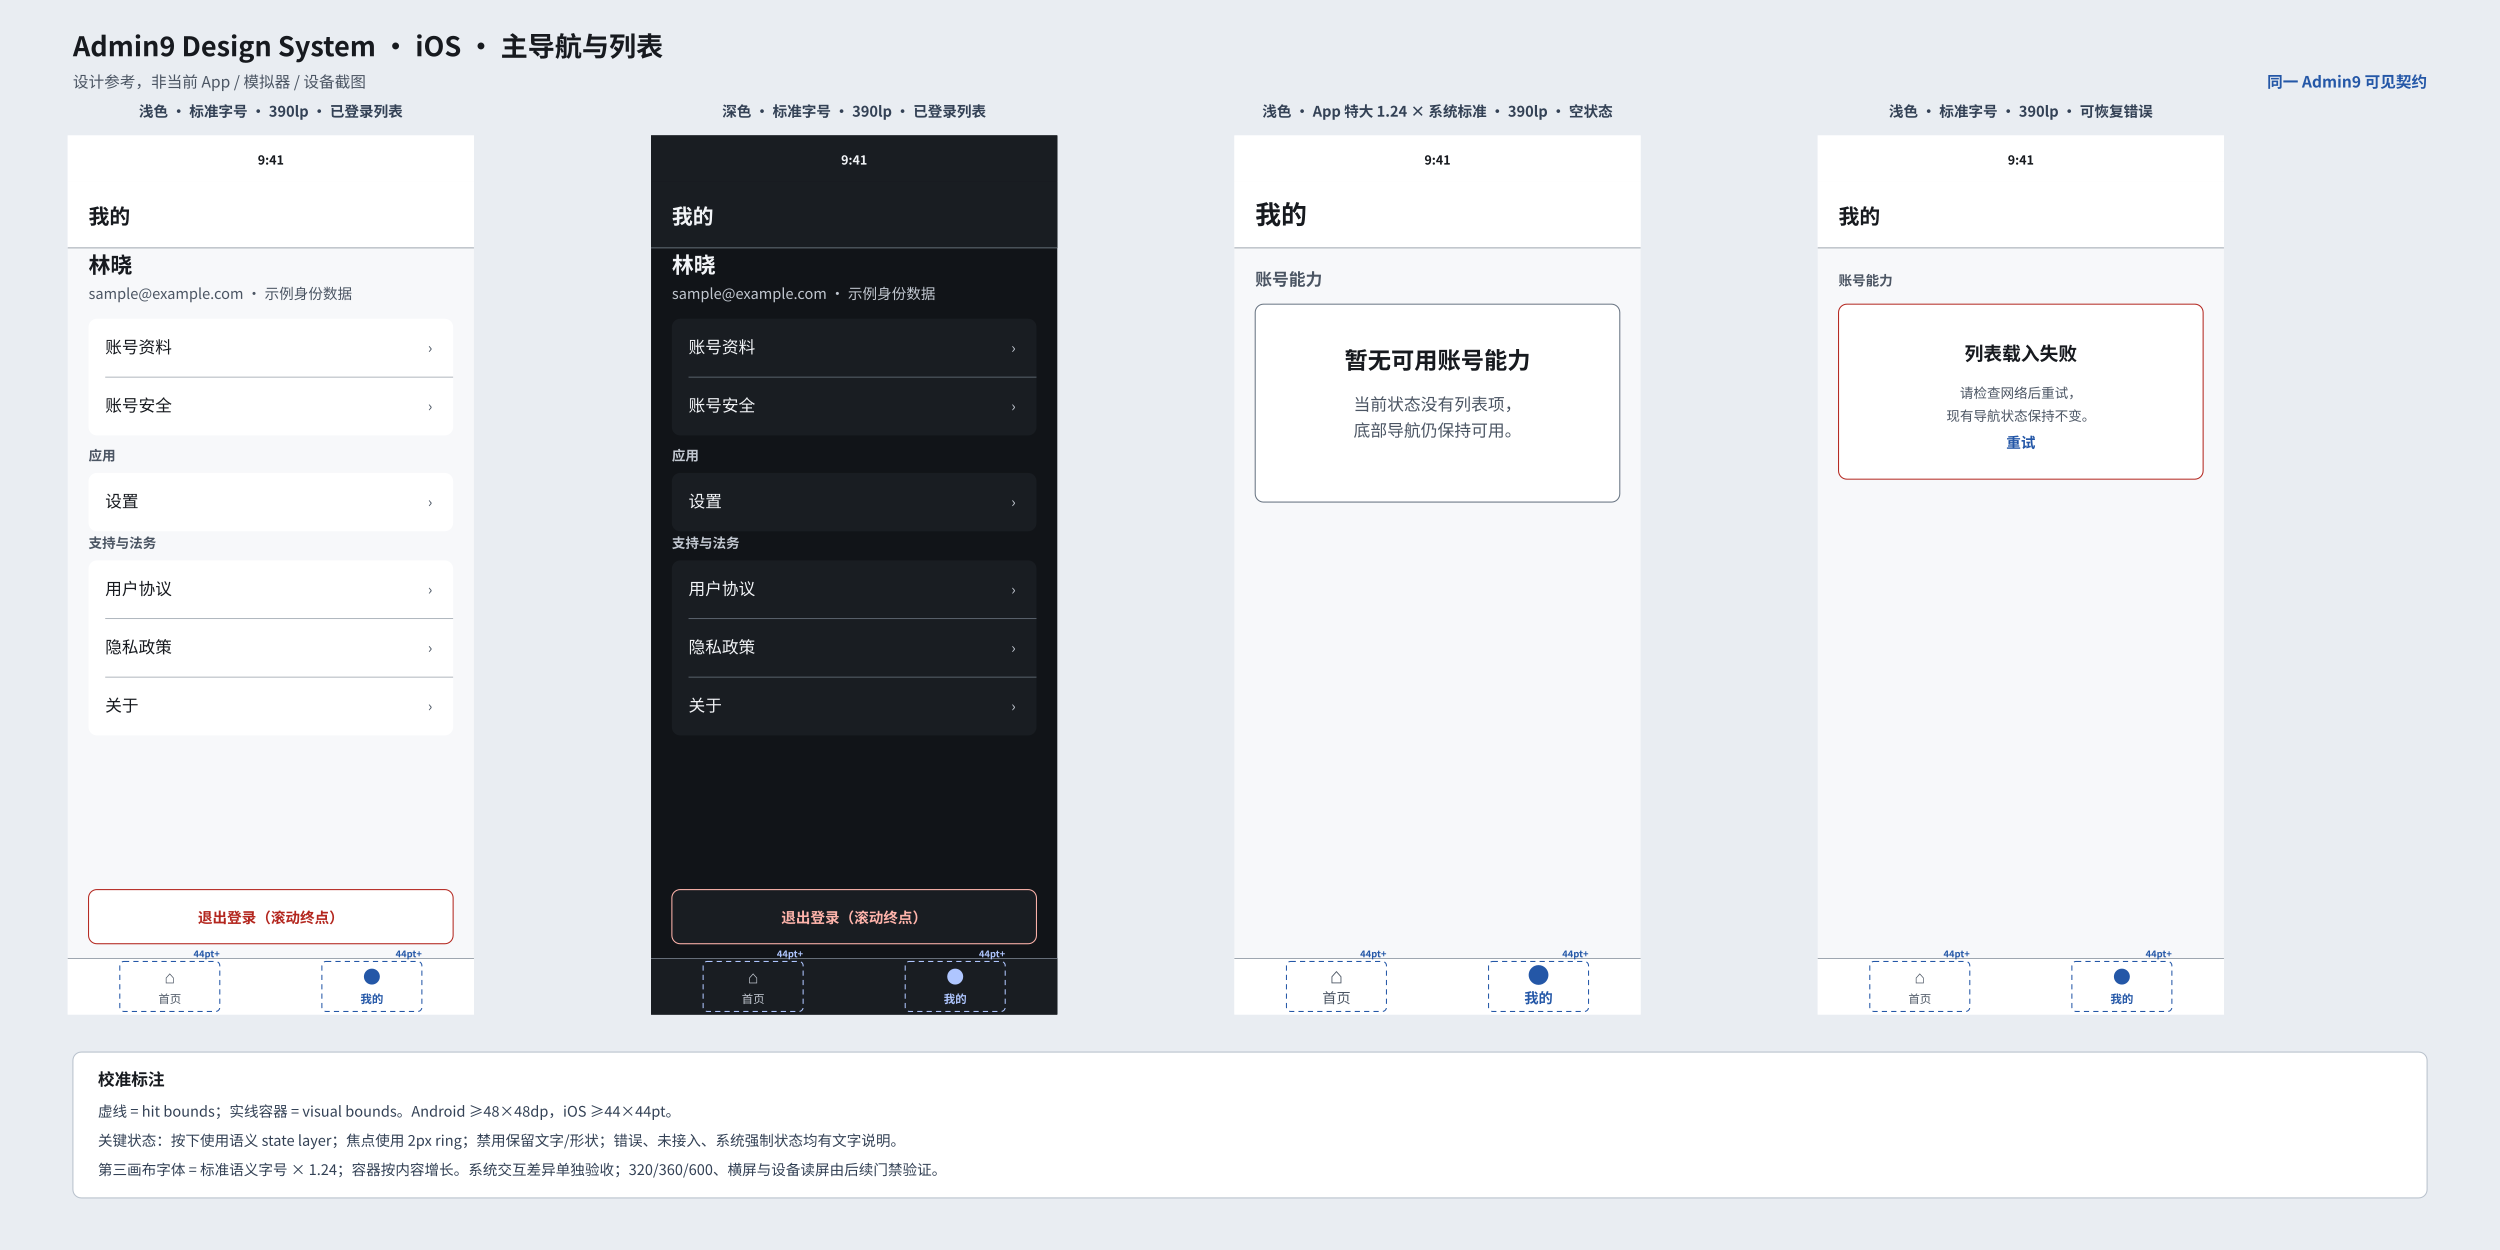
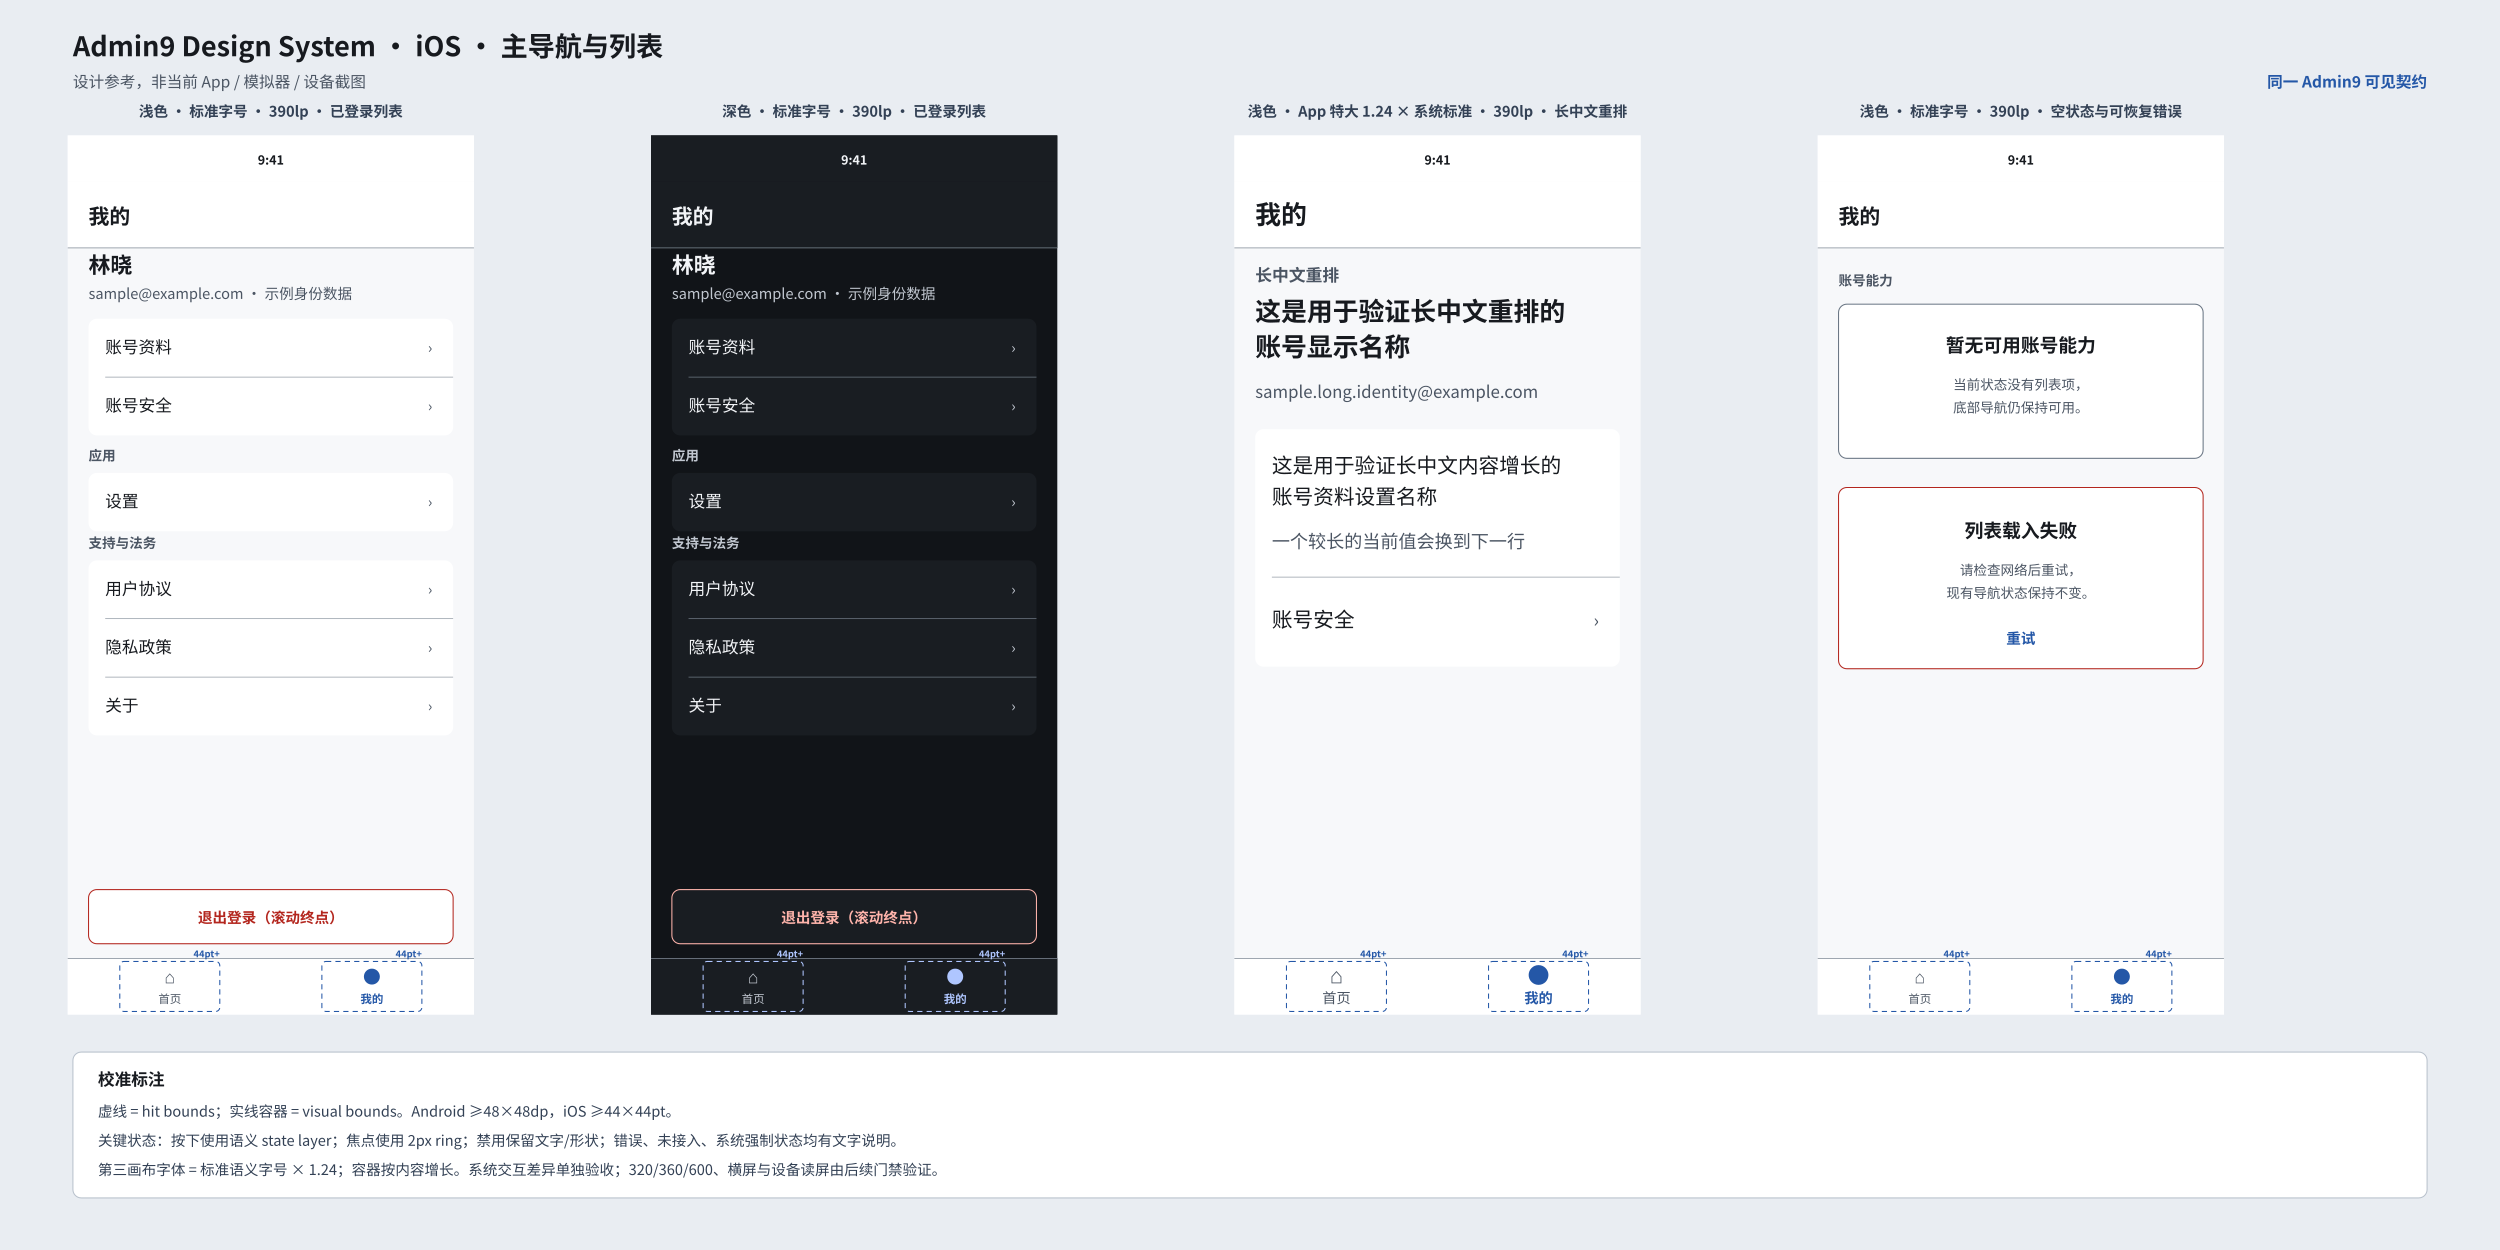
<svg xmlns="http://www.w3.org/2000/svg" width="2400" height="1200" viewBox="0 0 2400 1200">
  <rect x="0" y="0" width="2400" height="1200" rx="0" fill="#E9EDF2" stroke="none" />
-   <text x="70" y="54" font-size="26" font-weight="750" fill="#171A1F" text-anchor="start" font-family="-apple-system,BlinkMacSystemFont,'Noto Sans CJK SC','PingFang SC',Arial,sans-serif">Admin9 Design System · iOS · 主导航与列表</text>
+   <text data-platform-difference="board-platform-title" x="70" y="54" font-size="26" font-weight="750" fill="#171A1F" text-anchor="start" font-family="-apple-system,BlinkMacSystemFont,'Noto Sans CJK SC','PingFang SC',Arial,sans-serif">Admin9 Design System · iOS · 主导航与列表</text>
  <text x="70" y="84" font-size="15" font-weight="500" fill="#4B5563" text-anchor="start" font-family="-apple-system,BlinkMacSystemFont,'Noto Sans CJK SC','PingFang SC',Arial,sans-serif">设计参考，非当前 App / 模拟器 / 设备截图</text>
  <text x="2330" y="84" font-size="15" font-weight="650" fill="#2457A7" text-anchor="end" font-family="-apple-system,BlinkMacSystemFont,'Noto Sans CJK SC','PingFang SC',Arial,sans-serif">同一 Admin9 可见契约</text>
  <text x="260" y="112" font-size="14" font-weight="650" fill="#334155" text-anchor="middle" font-family="-apple-system,BlinkMacSystemFont,'Noto Sans CJK SC','PingFang SC',Arial,sans-serif">浅色 · 标准字号 · 390lp · 已登录列表</text>
  <g transform="translate(65,130)">
    <rect x="0" y="0" width="390" height="844" rx="0" fill="#F7F8FA" stroke="none" />
    <rect x="0" y="0" width="390" height="44" rx="0" fill="#FFFFFF" stroke="none" />
    <text x="195" y="28" font-size="12" font-weight="600" fill="#171A1F" text-anchor="middle" font-family="-apple-system,BlinkMacSystemFont,'Noto Sans CJK SC','PingFang SC',Arial,sans-serif">9:41</text>
    <rect x="0" y="44" width="390" height="64" rx="0" fill="#FFFFFF" stroke="none" />
    <text x="20" y="85" font-size="20" font-weight="700" fill="#171A1F" text-anchor="start" font-family="-apple-system,BlinkMacSystemFont,'Noto Sans CJK SC','PingFang SC',Arial,sans-serif">我的</text>
    <line x1="0" y1="108" x2="390" y2="108" stroke="#687482" stroke-width="0.6" />
    <text x="20" y="132" font-size="21" font-weight="700" fill="#171A1F" text-anchor="start" font-family="-apple-system,BlinkMacSystemFont,'Noto Sans CJK SC','PingFang SC',Arial,sans-serif">林晓</text>
    <text x="20" y="157" font-size="14" font-weight="400" fill="#4B5563" text-anchor="start" font-family="-apple-system,BlinkMacSystemFont,'Noto Sans CJK SC','PingFang SC',Arial,sans-serif">sample@example.com · 示例身份数据</text>
    <rect x="20" y="176" width="350" height="112" rx="8" fill="#FFFFFF" stroke="none" />
    <text x="36" y="209" font-size="16" font-weight="500" fill="#171A1F" text-anchor="start" font-family="-apple-system,BlinkMacSystemFont,'Noto Sans CJK SC','PingFang SC',Arial,sans-serif">账号资料</text>
    <text x="350" y="209" font-size="14" font-weight="500" fill="#4B5563" text-anchor="end" font-family="-apple-system,BlinkMacSystemFont,'Noto Sans CJK SC','PingFang SC',Arial,sans-serif">›</text>
    <line x1="36" y1="232" x2="370" y2="232" stroke="#687482" stroke-width="0.5" />
    <text x="36" y="265" font-size="16" font-weight="500" fill="#171A1F" text-anchor="start" font-family="-apple-system,BlinkMacSystemFont,'Noto Sans CJK SC','PingFang SC',Arial,sans-serif">账号安全</text>
    <text x="350" y="265" font-size="14" font-weight="500" fill="#4B5563" text-anchor="end" font-family="-apple-system,BlinkMacSystemFont,'Noto Sans CJK SC','PingFang SC',Arial,sans-serif">›</text>
    <text x="20" y="312" font-size="13" font-weight="650" fill="#4B5563" text-anchor="start" font-family="-apple-system,BlinkMacSystemFont,'Noto Sans CJK SC','PingFang SC',Arial,sans-serif">应用</text>
    <rect x="20" y="324" width="350" height="56" rx="8" fill="#FFFFFF" stroke="none" />
    <text x="36" y="357" font-size="16" font-weight="500" fill="#171A1F" text-anchor="start" font-family="-apple-system,BlinkMacSystemFont,'Noto Sans CJK SC','PingFang SC',Arial,sans-serif">设置</text>
    <text x="350" y="357" font-size="14" font-weight="500" fill="#4B5563" text-anchor="end" font-family="-apple-system,BlinkMacSystemFont,'Noto Sans CJK SC','PingFang SC',Arial,sans-serif">›</text>
    <text x="20" y="396" font-size="13" font-weight="650" fill="#4B5563" text-anchor="start" font-family="-apple-system,BlinkMacSystemFont,'Noto Sans CJK SC','PingFang SC',Arial,sans-serif">支持与法务</text>
    <rect x="20" y="408" width="350" height="168" rx="8" fill="#FFFFFF" stroke="none" />
    <text x="36" y="441" font-size="16" font-weight="500" fill="#171A1F" text-anchor="start" font-family="-apple-system,BlinkMacSystemFont,'Noto Sans CJK SC','PingFang SC',Arial,sans-serif">用户协议</text>
    <text x="350" y="441" font-size="14" font-weight="500" fill="#4B5563" text-anchor="end" font-family="-apple-system,BlinkMacSystemFont,'Noto Sans CJK SC','PingFang SC',Arial,sans-serif">›</text>
    <line x1="36" y1="464" x2="370" y2="464" stroke="#687482" stroke-width="0.5" />
    <text x="36" y="497" font-size="16" font-weight="500" fill="#171A1F" text-anchor="start" font-family="-apple-system,BlinkMacSystemFont,'Noto Sans CJK SC','PingFang SC',Arial,sans-serif">隐私政策</text>
    <text x="350" y="497" font-size="14" font-weight="500" fill="#4B5563" text-anchor="end" font-family="-apple-system,BlinkMacSystemFont,'Noto Sans CJK SC','PingFang SC',Arial,sans-serif">›</text>
    <line x1="36" y1="520" x2="370" y2="520" stroke="#687482" stroke-width="0.5" />
    <text x="36" y="553" font-size="16" font-weight="500" fill="#171A1F" text-anchor="start" font-family="-apple-system,BlinkMacSystemFont,'Noto Sans CJK SC','PingFang SC',Arial,sans-serif">关于</text>
    <text x="350" y="553" font-size="14" font-weight="500" fill="#4B5563" text-anchor="end" font-family="-apple-system,BlinkMacSystemFont,'Noto Sans CJK SC','PingFang SC',Arial,sans-serif">›</text>
    <rect x="20" y="724" width="350" height="52" rx="8" fill="#FFFFFF" stroke="#B3261E" />
    <text x="195" y="756" font-size="14" font-weight="650" fill="#B3261E" text-anchor="middle" font-family="-apple-system,BlinkMacSystemFont,'Noto Sans CJK SC','PingFang SC',Arial,sans-serif">退出登录（滚动终点）</text>
    <rect x="0" y="790" width="390" height="54" rx="0" fill="#FFFFFF" stroke="none" />
    <line x1="0" y1="790" x2="390" y2="790" stroke="#687482" stroke-width="0.6" />
    <text x="98" y="814" font-size="17" font-weight="600" fill="#4B5563" text-anchor="middle" font-family="-apple-system,BlinkMacSystemFont,'Noto Sans CJK SC','PingFang SC',Arial,sans-serif">⌂</text>
    <text x="98" y="833" font-size="11" font-weight="500" fill="#4B5563" text-anchor="middle" font-family="-apple-system,BlinkMacSystemFont,'Noto Sans CJK SC','PingFang SC',Arial,sans-serif">首页</text>
    <text x="292" y="814" font-size="17" font-weight="600" fill="#2457A7" text-anchor="middle" font-family="-apple-system,BlinkMacSystemFont,'Noto Sans CJK SC','PingFang SC',Arial,sans-serif">●</text>
    <text x="292" y="833" font-size="11" font-weight="650" fill="#2457A7" text-anchor="middle" font-family="-apple-system,BlinkMacSystemFont,'Noto Sans CJK SC','PingFang SC',Arial,sans-serif">我的</text>
    <rect x="50" y="793" width="96" height="48" rx="4" fill="none" stroke="#2457A7" stroke-dasharray="5 4" />
-     <text x="146" y="789" font-size="9" font-weight="600" fill="#2457A7" text-anchor="end" font-family="-apple-system,BlinkMacSystemFont,'Noto Sans CJK SC','PingFang SC',Arial,sans-serif">44pt+</text>
+     <text data-platform-difference="navigation-hit-minimum" x="146" y="789" font-size="9" font-weight="600" fill="#2457A7" text-anchor="end" font-family="-apple-system,BlinkMacSystemFont,'Noto Sans CJK SC','PingFang SC',Arial,sans-serif">44pt+</text>
    <rect x="244" y="793" width="96" height="48" rx="4" fill="none" stroke="#2457A7" stroke-dasharray="5 4" />
-     <text x="340" y="789" font-size="9" font-weight="600" fill="#2457A7" text-anchor="end" font-family="-apple-system,BlinkMacSystemFont,'Noto Sans CJK SC','PingFang SC',Arial,sans-serif">44pt+</text>
+     <text data-platform-difference="navigation-hit-minimum" x="340" y="789" font-size="9" font-weight="600" fill="#2457A7" text-anchor="end" font-family="-apple-system,BlinkMacSystemFont,'Noto Sans CJK SC','PingFang SC',Arial,sans-serif">44pt+</text>
  </g>
  <text x="820" y="112" font-size="14" font-weight="650" fill="#334155" text-anchor="middle" font-family="-apple-system,BlinkMacSystemFont,'Noto Sans CJK SC','PingFang SC',Arial,sans-serif">深色 · 标准字号 · 390lp · 已登录列表</text>
  <g transform="translate(625,130)">
    <rect x="0" y="0" width="390" height="844" rx="0" fill="#111418" stroke="none" />
    <rect x="0" y="0" width="390" height="44" rx="0" fill="#191D22" stroke="none" />
    <text x="195" y="28" font-size="12" font-weight="600" fill="#F2F4F7" text-anchor="middle" font-family="-apple-system,BlinkMacSystemFont,'Noto Sans CJK SC','PingFang SC',Arial,sans-serif">9:41</text>
    <rect x="0" y="44" width="390" height="64" rx="0" fill="#191D22" stroke="none" />
    <text x="20" y="85" font-size="20" font-weight="700" fill="#F2F4F7" text-anchor="start" font-family="-apple-system,BlinkMacSystemFont,'Noto Sans CJK SC','PingFang SC',Arial,sans-serif">我的</text>
    <line x1="0" y1="108" x2="390" y2="108" stroke="#929EAC" stroke-width="0.6" />
    <text x="20" y="132" font-size="21" font-weight="700" fill="#F2F4F7" text-anchor="start" font-family="-apple-system,BlinkMacSystemFont,'Noto Sans CJK SC','PingFang SC',Arial,sans-serif">林晓</text>
    <text x="20" y="157" font-size="14" font-weight="400" fill="#C1C7D0" text-anchor="start" font-family="-apple-system,BlinkMacSystemFont,'Noto Sans CJK SC','PingFang SC',Arial,sans-serif">sample@example.com · 示例身份数据</text>
    <rect x="20" y="176" width="350" height="112" rx="8" fill="#191D22" stroke="none" />
    <text x="36" y="209" font-size="16" font-weight="500" fill="#F2F4F7" text-anchor="start" font-family="-apple-system,BlinkMacSystemFont,'Noto Sans CJK SC','PingFang SC',Arial,sans-serif">账号资料</text>
    <text x="350" y="209" font-size="14" font-weight="500" fill="#C1C7D0" text-anchor="end" font-family="-apple-system,BlinkMacSystemFont,'Noto Sans CJK SC','PingFang SC',Arial,sans-serif">›</text>
    <line x1="36" y1="232" x2="370" y2="232" stroke="#929EAC" stroke-width="0.5" />
    <text x="36" y="265" font-size="16" font-weight="500" fill="#F2F4F7" text-anchor="start" font-family="-apple-system,BlinkMacSystemFont,'Noto Sans CJK SC','PingFang SC',Arial,sans-serif">账号安全</text>
    <text x="350" y="265" font-size="14" font-weight="500" fill="#C1C7D0" text-anchor="end" font-family="-apple-system,BlinkMacSystemFont,'Noto Sans CJK SC','PingFang SC',Arial,sans-serif">›</text>
    <text x="20" y="312" font-size="13" font-weight="650" fill="#C1C7D0" text-anchor="start" font-family="-apple-system,BlinkMacSystemFont,'Noto Sans CJK SC','PingFang SC',Arial,sans-serif">应用</text>
    <rect x="20" y="324" width="350" height="56" rx="8" fill="#191D22" stroke="none" />
    <text x="36" y="357" font-size="16" font-weight="500" fill="#F2F4F7" text-anchor="start" font-family="-apple-system,BlinkMacSystemFont,'Noto Sans CJK SC','PingFang SC',Arial,sans-serif">设置</text>
    <text x="350" y="357" font-size="14" font-weight="500" fill="#C1C7D0" text-anchor="end" font-family="-apple-system,BlinkMacSystemFont,'Noto Sans CJK SC','PingFang SC',Arial,sans-serif">›</text>
    <text x="20" y="396" font-size="13" font-weight="650" fill="#C1C7D0" text-anchor="start" font-family="-apple-system,BlinkMacSystemFont,'Noto Sans CJK SC','PingFang SC',Arial,sans-serif">支持与法务</text>
    <rect x="20" y="408" width="350" height="168" rx="8" fill="#191D22" stroke="none" />
    <text x="36" y="441" font-size="16" font-weight="500" fill="#F2F4F7" text-anchor="start" font-family="-apple-system,BlinkMacSystemFont,'Noto Sans CJK SC','PingFang SC',Arial,sans-serif">用户协议</text>
    <text x="350" y="441" font-size="14" font-weight="500" fill="#C1C7D0" text-anchor="end" font-family="-apple-system,BlinkMacSystemFont,'Noto Sans CJK SC','PingFang SC',Arial,sans-serif">›</text>
    <line x1="36" y1="464" x2="370" y2="464" stroke="#929EAC" stroke-width="0.5" />
    <text x="36" y="497" font-size="16" font-weight="500" fill="#F2F4F7" text-anchor="start" font-family="-apple-system,BlinkMacSystemFont,'Noto Sans CJK SC','PingFang SC',Arial,sans-serif">隐私政策</text>
    <text x="350" y="497" font-size="14" font-weight="500" fill="#C1C7D0" text-anchor="end" font-family="-apple-system,BlinkMacSystemFont,'Noto Sans CJK SC','PingFang SC',Arial,sans-serif">›</text>
    <line x1="36" y1="520" x2="370" y2="520" stroke="#929EAC" stroke-width="0.5" />
    <text x="36" y="553" font-size="16" font-weight="500" fill="#F2F4F7" text-anchor="start" font-family="-apple-system,BlinkMacSystemFont,'Noto Sans CJK SC','PingFang SC',Arial,sans-serif">关于</text>
    <text x="350" y="553" font-size="14" font-weight="500" fill="#C1C7D0" text-anchor="end" font-family="-apple-system,BlinkMacSystemFont,'Noto Sans CJK SC','PingFang SC',Arial,sans-serif">›</text>
    <rect x="20" y="724" width="350" height="52" rx="8" fill="#191D22" stroke="#FFB4AB" />
    <text x="195" y="756" font-size="14" font-weight="650" fill="#FFB4AB" text-anchor="middle" font-family="-apple-system,BlinkMacSystemFont,'Noto Sans CJK SC','PingFang SC',Arial,sans-serif">退出登录（滚动终点）</text>
    <rect x="0" y="790" width="390" height="54" rx="0" fill="#191D22" stroke="none" />
    <line x1="0" y1="790" x2="390" y2="790" stroke="#929EAC" stroke-width="0.6" />
    <text x="98" y="814" font-size="17" font-weight="600" fill="#C1C7D0" text-anchor="middle" font-family="-apple-system,BlinkMacSystemFont,'Noto Sans CJK SC','PingFang SC',Arial,sans-serif">⌂</text>
    <text x="98" y="833" font-size="11" font-weight="500" fill="#C1C7D0" text-anchor="middle" font-family="-apple-system,BlinkMacSystemFont,'Noto Sans CJK SC','PingFang SC',Arial,sans-serif">首页</text>
    <text x="292" y="814" font-size="17" font-weight="600" fill="#AFC6FF" text-anchor="middle" font-family="-apple-system,BlinkMacSystemFont,'Noto Sans CJK SC','PingFang SC',Arial,sans-serif">●</text>
    <text x="292" y="833" font-size="11" font-weight="650" fill="#AFC6FF" text-anchor="middle" font-family="-apple-system,BlinkMacSystemFont,'Noto Sans CJK SC','PingFang SC',Arial,sans-serif">我的</text>
    <rect x="50" y="793" width="96" height="48" rx="4" fill="none" stroke="#AFC6FF" stroke-dasharray="5 4" />
-     <text x="146" y="789" font-size="9" font-weight="600" fill="#AFC6FF" text-anchor="end" font-family="-apple-system,BlinkMacSystemFont,'Noto Sans CJK SC','PingFang SC',Arial,sans-serif">44pt+</text>
+     <text data-platform-difference="navigation-hit-minimum" x="146" y="789" font-size="9" font-weight="600" fill="#AFC6FF" text-anchor="end" font-family="-apple-system,BlinkMacSystemFont,'Noto Sans CJK SC','PingFang SC',Arial,sans-serif">44pt+</text>
    <rect x="244" y="793" width="96" height="48" rx="4" fill="none" stroke="#AFC6FF" stroke-dasharray="5 4" />
-     <text x="340" y="789" font-size="9" font-weight="600" fill="#AFC6FF" text-anchor="end" font-family="-apple-system,BlinkMacSystemFont,'Noto Sans CJK SC','PingFang SC',Arial,sans-serif">44pt+</text>
+     <text data-platform-difference="navigation-hit-minimum" x="340" y="789" font-size="9" font-weight="600" fill="#AFC6FF" text-anchor="end" font-family="-apple-system,BlinkMacSystemFont,'Noto Sans CJK SC','PingFang SC',Arial,sans-serif">44pt+</text>
  </g>
-   <text x="1380" y="112" font-size="14" font-weight="650" fill="#334155" text-anchor="middle" font-family="-apple-system,BlinkMacSystemFont,'Noto Sans CJK SC','PingFang SC',Arial,sans-serif">浅色 · App 特大 1.24 × 系统标准 · 390lp · 空状态</text>
+   <text x="1380" y="112" font-size="14" font-weight="650" fill="#334155" text-anchor="middle" font-family="-apple-system,BlinkMacSystemFont,'Noto Sans CJK SC','PingFang SC',Arial,sans-serif">浅色 · App 特大 1.24 × 系统标准 · 390lp · 长中文重排</text>
  <g transform="translate(1185,130)">
    <rect x="0" y="0" width="390" height="844" rx="0" fill="#F7F8FA" stroke="none" />
    <rect x="0" y="0" width="390" height="44" rx="0" fill="#FFFFFF" stroke="none" />
    <text x="195" y="28" font-size="12" font-weight="600" fill="#171A1F" text-anchor="middle" font-family="-apple-system,BlinkMacSystemFont,'Noto Sans CJK SC','PingFang SC',Arial,sans-serif">9:41</text>
    <rect x="0" y="44" width="390" height="64" rx="0" fill="#FFFFFF" stroke="none" />
    <text x="20" y="85" font-size="24.8" font-weight="700" fill="#171A1F" text-anchor="start" font-family="-apple-system,BlinkMacSystemFont,'Noto Sans CJK SC','PingFang SC',Arial,sans-serif">我的</text>
    <line x1="0" y1="108" x2="390" y2="108" stroke="#687482" stroke-width="0.6" />
-     <text x="20" y="144" font-size="16.12" font-weight="650" fill="#4B5563" text-anchor="start" font-family="-apple-system,BlinkMacSystemFont,'Noto Sans CJK SC','PingFang SC',Arial,sans-serif">账号能力</text>
-     <rect x="20" y="162" width="350" height="190" rx="8" fill="#FFFFFF" stroke="#687482" />
-     <text x="195" y="224" font-size="22.32" font-weight="700" fill="#171A1F" text-anchor="middle" font-family="-apple-system,BlinkMacSystemFont,'Noto Sans CJK SC','PingFang SC',Arial,sans-serif">暂无可用账号能力</text>
-     <text x="195" y="264" font-size="16.12" font-weight="400" fill="#4B5563" text-anchor="middle" font-family="-apple-system,BlinkMacSystemFont,'Noto Sans CJK SC','PingFang SC',Arial,sans-serif">当前状态没有列表项，</text>
-     <text x="195" y="289" font-size="16.12" font-weight="400" fill="#4B5563" text-anchor="middle" font-family="-apple-system,BlinkMacSystemFont,'Noto Sans CJK SC','PingFang SC',Arial,sans-serif">底部导航仍保持可用。</text>
+     <text x="20" y="140" font-size="16.12" font-weight="650" fill="#4B5563" text-anchor="start" font-family="-apple-system,BlinkMacSystemFont,'Noto Sans CJK SC','PingFang SC',Arial,sans-serif">长中文重排</text>
+     <text x="20" y="178" font-size="24.8" font-weight="700" fill="#171A1F" text-anchor="start" font-family="-apple-system,BlinkMacSystemFont,'Noto Sans CJK SC','PingFang SC',Arial,sans-serif">这是用于验证长中文重排的</text>
+     <text x="20" y="212" font-size="24.8" font-weight="700" fill="#171A1F" text-anchor="start" font-family="-apple-system,BlinkMacSystemFont,'Noto Sans CJK SC','PingFang SC',Arial,sans-serif">账号显示名称</text>
+     <text x="20" y="252" font-size="16.12" font-weight="400" fill="#4B5563" text-anchor="start" font-family="-apple-system,BlinkMacSystemFont,'Noto Sans CJK SC','PingFang SC',Arial,sans-serif">sample.long.identity@example.com</text>
+     <rect x="20" y="282" width="350" height="228" rx="8" fill="#FFFFFF" stroke="none" />
+     <text x="36" y="324" font-size="19.84" font-weight="500" fill="#171A1F" text-anchor="start" font-family="-apple-system,BlinkMacSystemFont,'Noto Sans CJK SC','PingFang SC',Arial,sans-serif">这是用于验证长中文内容增长的</text>
+     <text x="36" y="354" font-size="19.84" font-weight="500" fill="#171A1F" text-anchor="start" font-family="-apple-system,BlinkMacSystemFont,'Noto Sans CJK SC','PingFang SC',Arial,sans-serif">账号资料设置名称</text>
+     <text x="36" y="396" font-size="17.36" font-weight="500" fill="#4B5563" text-anchor="start" font-family="-apple-system,BlinkMacSystemFont,'Noto Sans CJK SC','PingFang SC',Arial,sans-serif">一个较长的当前值会换到下一行</text>
+     <line x1="36" y1="424" x2="370" y2="424" stroke="#687482" stroke-width="0.5" />
+     <text x="36" y="472" font-size="19.84" font-weight="500" fill="#171A1F" text-anchor="start" font-family="-apple-system,BlinkMacSystemFont,'Noto Sans CJK SC','PingFang SC',Arial,sans-serif">账号安全</text>
+     <text x="350" y="472" font-size="17.36" font-weight="500" fill="#4B5563" text-anchor="end" font-family="-apple-system,BlinkMacSystemFont,'Noto Sans CJK SC','PingFang SC',Arial,sans-serif">›</text>
    <rect x="0" y="790" width="390" height="54" rx="0" fill="#FFFFFF" stroke="none" />
    <line x1="0" y1="790" x2="390" y2="790" stroke="#687482" stroke-width="0.6" />
    <text x="98" y="814" font-size="21.08" font-weight="600" fill="#4B5563" text-anchor="middle" font-family="-apple-system,BlinkMacSystemFont,'Noto Sans CJK SC','PingFang SC',Arial,sans-serif">⌂</text>
    <text x="98" y="833" font-size="13.64" font-weight="500" fill="#4B5563" text-anchor="middle" font-family="-apple-system,BlinkMacSystemFont,'Noto Sans CJK SC','PingFang SC',Arial,sans-serif">首页</text>
    <text x="292" y="814" font-size="21.08" font-weight="600" fill="#2457A7" text-anchor="middle" font-family="-apple-system,BlinkMacSystemFont,'Noto Sans CJK SC','PingFang SC',Arial,sans-serif">●</text>
    <text x="292" y="833" font-size="13.64" font-weight="650" fill="#2457A7" text-anchor="middle" font-family="-apple-system,BlinkMacSystemFont,'Noto Sans CJK SC','PingFang SC',Arial,sans-serif">我的</text>
    <rect x="50" y="793" width="96" height="48" rx="4" fill="none" stroke="#2457A7" stroke-dasharray="5 4" />
-     <text x="146" y="789" font-size="9" font-weight="600" fill="#2457A7" text-anchor="end" font-family="-apple-system,BlinkMacSystemFont,'Noto Sans CJK SC','PingFang SC',Arial,sans-serif">44pt+</text>
+     <text data-platform-difference="navigation-hit-minimum" x="146" y="789" font-size="9" font-weight="600" fill="#2457A7" text-anchor="end" font-family="-apple-system,BlinkMacSystemFont,'Noto Sans CJK SC','PingFang SC',Arial,sans-serif">44pt+</text>
    <rect x="244" y="793" width="96" height="48" rx="4" fill="none" stroke="#2457A7" stroke-dasharray="5 4" />
-     <text x="340" y="789" font-size="9" font-weight="600" fill="#2457A7" text-anchor="end" font-family="-apple-system,BlinkMacSystemFont,'Noto Sans CJK SC','PingFang SC',Arial,sans-serif">44pt+</text>
+     <text data-platform-difference="navigation-hit-minimum" x="340" y="789" font-size="9" font-weight="600" fill="#2457A7" text-anchor="end" font-family="-apple-system,BlinkMacSystemFont,'Noto Sans CJK SC','PingFang SC',Arial,sans-serif">44pt+</text>
  </g>
-   <text x="1940" y="112" font-size="14" font-weight="650" fill="#334155" text-anchor="middle" font-family="-apple-system,BlinkMacSystemFont,'Noto Sans CJK SC','PingFang SC',Arial,sans-serif">浅色 · 标准字号 · 390lp · 可恢复错误</text>
+   <text x="1940" y="112" font-size="14" font-weight="650" fill="#334155" text-anchor="middle" font-family="-apple-system,BlinkMacSystemFont,'Noto Sans CJK SC','PingFang SC',Arial,sans-serif">浅色 · 标准字号 · 390lp · 空状态与可恢复错误</text>
  <g transform="translate(1745,130)">
    <rect x="0" y="0" width="390" height="844" rx="0" fill="#F7F8FA" stroke="none" />
    <rect x="0" y="0" width="390" height="44" rx="0" fill="#FFFFFF" stroke="none" />
    <text x="195" y="28" font-size="12" font-weight="600" fill="#171A1F" text-anchor="middle" font-family="-apple-system,BlinkMacSystemFont,'Noto Sans CJK SC','PingFang SC',Arial,sans-serif">9:41</text>
    <rect x="0" y="44" width="390" height="64" rx="0" fill="#FFFFFF" stroke="none" />
    <text x="20" y="85" font-size="20" font-weight="700" fill="#171A1F" text-anchor="start" font-family="-apple-system,BlinkMacSystemFont,'Noto Sans CJK SC','PingFang SC',Arial,sans-serif">我的</text>
    <line x1="0" y1="108" x2="390" y2="108" stroke="#687482" stroke-width="0.6" />
    <text x="20" y="144" font-size="13" font-weight="650" fill="#4B5563" text-anchor="start" font-family="-apple-system,BlinkMacSystemFont,'Noto Sans CJK SC','PingFang SC',Arial,sans-serif">账号能力</text>
-     <rect x="20" y="162" width="350" height="168" rx="8" fill="#FFFFFF" stroke="#B3261E" />
-     <text x="195" y="216" font-size="18" font-weight="700" fill="#171A1F" text-anchor="middle" font-family="-apple-system,BlinkMacSystemFont,'Noto Sans CJK SC','PingFang SC',Arial,sans-serif">列表载入失败</text>
-     <text x="195" y="252" font-size="13" font-weight="400" fill="#4B5563" text-anchor="middle" font-family="-apple-system,BlinkMacSystemFont,'Noto Sans CJK SC','PingFang SC',Arial,sans-serif">请检查网络后重试，</text>
-     <text x="195" y="274" font-size="13" font-weight="400" fill="#4B5563" text-anchor="middle" font-family="-apple-system,BlinkMacSystemFont,'Noto Sans CJK SC','PingFang SC',Arial,sans-serif">现有导航状态保持不变。</text>
-     <text x="195" y="300" font-size="14" font-weight="650" fill="#2457A7" text-anchor="middle" font-family="-apple-system,BlinkMacSystemFont,'Noto Sans CJK SC','PingFang SC',Arial,sans-serif">重试</text>
+     <rect x="20" y="162" width="350" height="148" rx="8" fill="#FFFFFF" stroke="#687482" />
+     <text x="195" y="208" font-size="18" font-weight="700" fill="#171A1F" text-anchor="middle" font-family="-apple-system,BlinkMacSystemFont,'Noto Sans CJK SC','PingFang SC',Arial,sans-serif">暂无可用账号能力</text>
+     <text x="195" y="244" font-size="13" font-weight="400" fill="#4B5563" text-anchor="middle" font-family="-apple-system,BlinkMacSystemFont,'Noto Sans CJK SC','PingFang SC',Arial,sans-serif">当前状态没有列表项，</text>
+     <text x="195" y="266" font-size="13" font-weight="400" fill="#4B5563" text-anchor="middle" font-family="-apple-system,BlinkMacSystemFont,'Noto Sans CJK SC','PingFang SC',Arial,sans-serif">底部导航仍保持可用。</text>
+     <rect x="20" y="338" width="350" height="174" rx="8" fill="#FFFFFF" stroke="#B3261E" />
+     <text x="195" y="386" font-size="18" font-weight="700" fill="#171A1F" text-anchor="middle" font-family="-apple-system,BlinkMacSystemFont,'Noto Sans CJK SC','PingFang SC',Arial,sans-serif">列表载入失败</text>
+     <text x="195" y="422" font-size="13" font-weight="400" fill="#4B5563" text-anchor="middle" font-family="-apple-system,BlinkMacSystemFont,'Noto Sans CJK SC','PingFang SC',Arial,sans-serif">请检查网络后重试，</text>
+     <text x="195" y="444" font-size="13" font-weight="400" fill="#4B5563" text-anchor="middle" font-family="-apple-system,BlinkMacSystemFont,'Noto Sans CJK SC','PingFang SC',Arial,sans-serif">现有导航状态保持不变。</text>
+     <text x="195" y="488" font-size="14" font-weight="650" fill="#2457A7" text-anchor="middle" font-family="-apple-system,BlinkMacSystemFont,'Noto Sans CJK SC','PingFang SC',Arial,sans-serif">重试</text>
    <rect x="0" y="790" width="390" height="54" rx="0" fill="#FFFFFF" stroke="none" />
    <line x1="0" y1="790" x2="390" y2="790" stroke="#687482" stroke-width="0.6" />
    <text x="98" y="814" font-size="17" font-weight="600" fill="#4B5563" text-anchor="middle" font-family="-apple-system,BlinkMacSystemFont,'Noto Sans CJK SC','PingFang SC',Arial,sans-serif">⌂</text>
    <text x="98" y="833" font-size="11" font-weight="500" fill="#4B5563" text-anchor="middle" font-family="-apple-system,BlinkMacSystemFont,'Noto Sans CJK SC','PingFang SC',Arial,sans-serif">首页</text>
    <text x="292" y="814" font-size="17" font-weight="600" fill="#2457A7" text-anchor="middle" font-family="-apple-system,BlinkMacSystemFont,'Noto Sans CJK SC','PingFang SC',Arial,sans-serif">●</text>
    <text x="292" y="833" font-size="11" font-weight="650" fill="#2457A7" text-anchor="middle" font-family="-apple-system,BlinkMacSystemFont,'Noto Sans CJK SC','PingFang SC',Arial,sans-serif">我的</text>
    <rect x="50" y="793" width="96" height="48" rx="4" fill="none" stroke="#2457A7" stroke-dasharray="5 4" />
-     <text x="146" y="789" font-size="9" font-weight="600" fill="#2457A7" text-anchor="end" font-family="-apple-system,BlinkMacSystemFont,'Noto Sans CJK SC','PingFang SC',Arial,sans-serif">44pt+</text>
+     <text data-platform-difference="navigation-hit-minimum" x="146" y="789" font-size="9" font-weight="600" fill="#2457A7" text-anchor="end" font-family="-apple-system,BlinkMacSystemFont,'Noto Sans CJK SC','PingFang SC',Arial,sans-serif">44pt+</text>
    <rect x="244" y="793" width="96" height="48" rx="4" fill="none" stroke="#2457A7" stroke-dasharray="5 4" />
-     <text x="340" y="789" font-size="9" font-weight="600" fill="#2457A7" text-anchor="end" font-family="-apple-system,BlinkMacSystemFont,'Noto Sans CJK SC','PingFang SC',Arial,sans-serif">44pt+</text>
+     <text data-platform-difference="navigation-hit-minimum" x="340" y="789" font-size="9" font-weight="600" fill="#2457A7" text-anchor="end" font-family="-apple-system,BlinkMacSystemFont,'Noto Sans CJK SC','PingFang SC',Arial,sans-serif">44pt+</text>
  </g>
  <rect x="70" y="1010" width="2260" height="140" rx="8" fill="#FFFFFF" stroke="#B8C1CC" />
  <text x="94" y="1042" font-size="16" font-weight="700" fill="#171A1F" text-anchor="start" font-family="-apple-system,BlinkMacSystemFont,'Noto Sans CJK SC','PingFang SC',Arial,sans-serif">校准标注</text>
  <text x="94" y="1072" font-size="14" font-weight="400" fill="#334155" text-anchor="start" font-family="-apple-system,BlinkMacSystemFont,'Noto Sans CJK SC','PingFang SC',Arial,sans-serif">虚线 = hit bounds；实线容器 = visual bounds。Android ≥48×48dp，iOS ≥44×44pt。</text>
  <text x="94" y="1100" font-size="14" font-weight="400" fill="#334155" text-anchor="start" font-family="-apple-system,BlinkMacSystemFont,'Noto Sans CJK SC','PingFang SC',Arial,sans-serif">关键状态：按下使用语义 state layer；焦点使用 2px ring；禁用保留文字/形状；错误、未接入、系统强制状态均有文字说明。</text>
  <text x="94" y="1128" font-size="14" font-weight="400" fill="#334155" text-anchor="start" font-family="-apple-system,BlinkMacSystemFont,'Noto Sans CJK SC','PingFang SC',Arial,sans-serif">第三画布字体 = 标准语义字号 × 1.24；容器按内容增长。系统交互差异单独验收；320/360/600、横屏与设备读屏由后续门禁验证。</text>
</svg>
